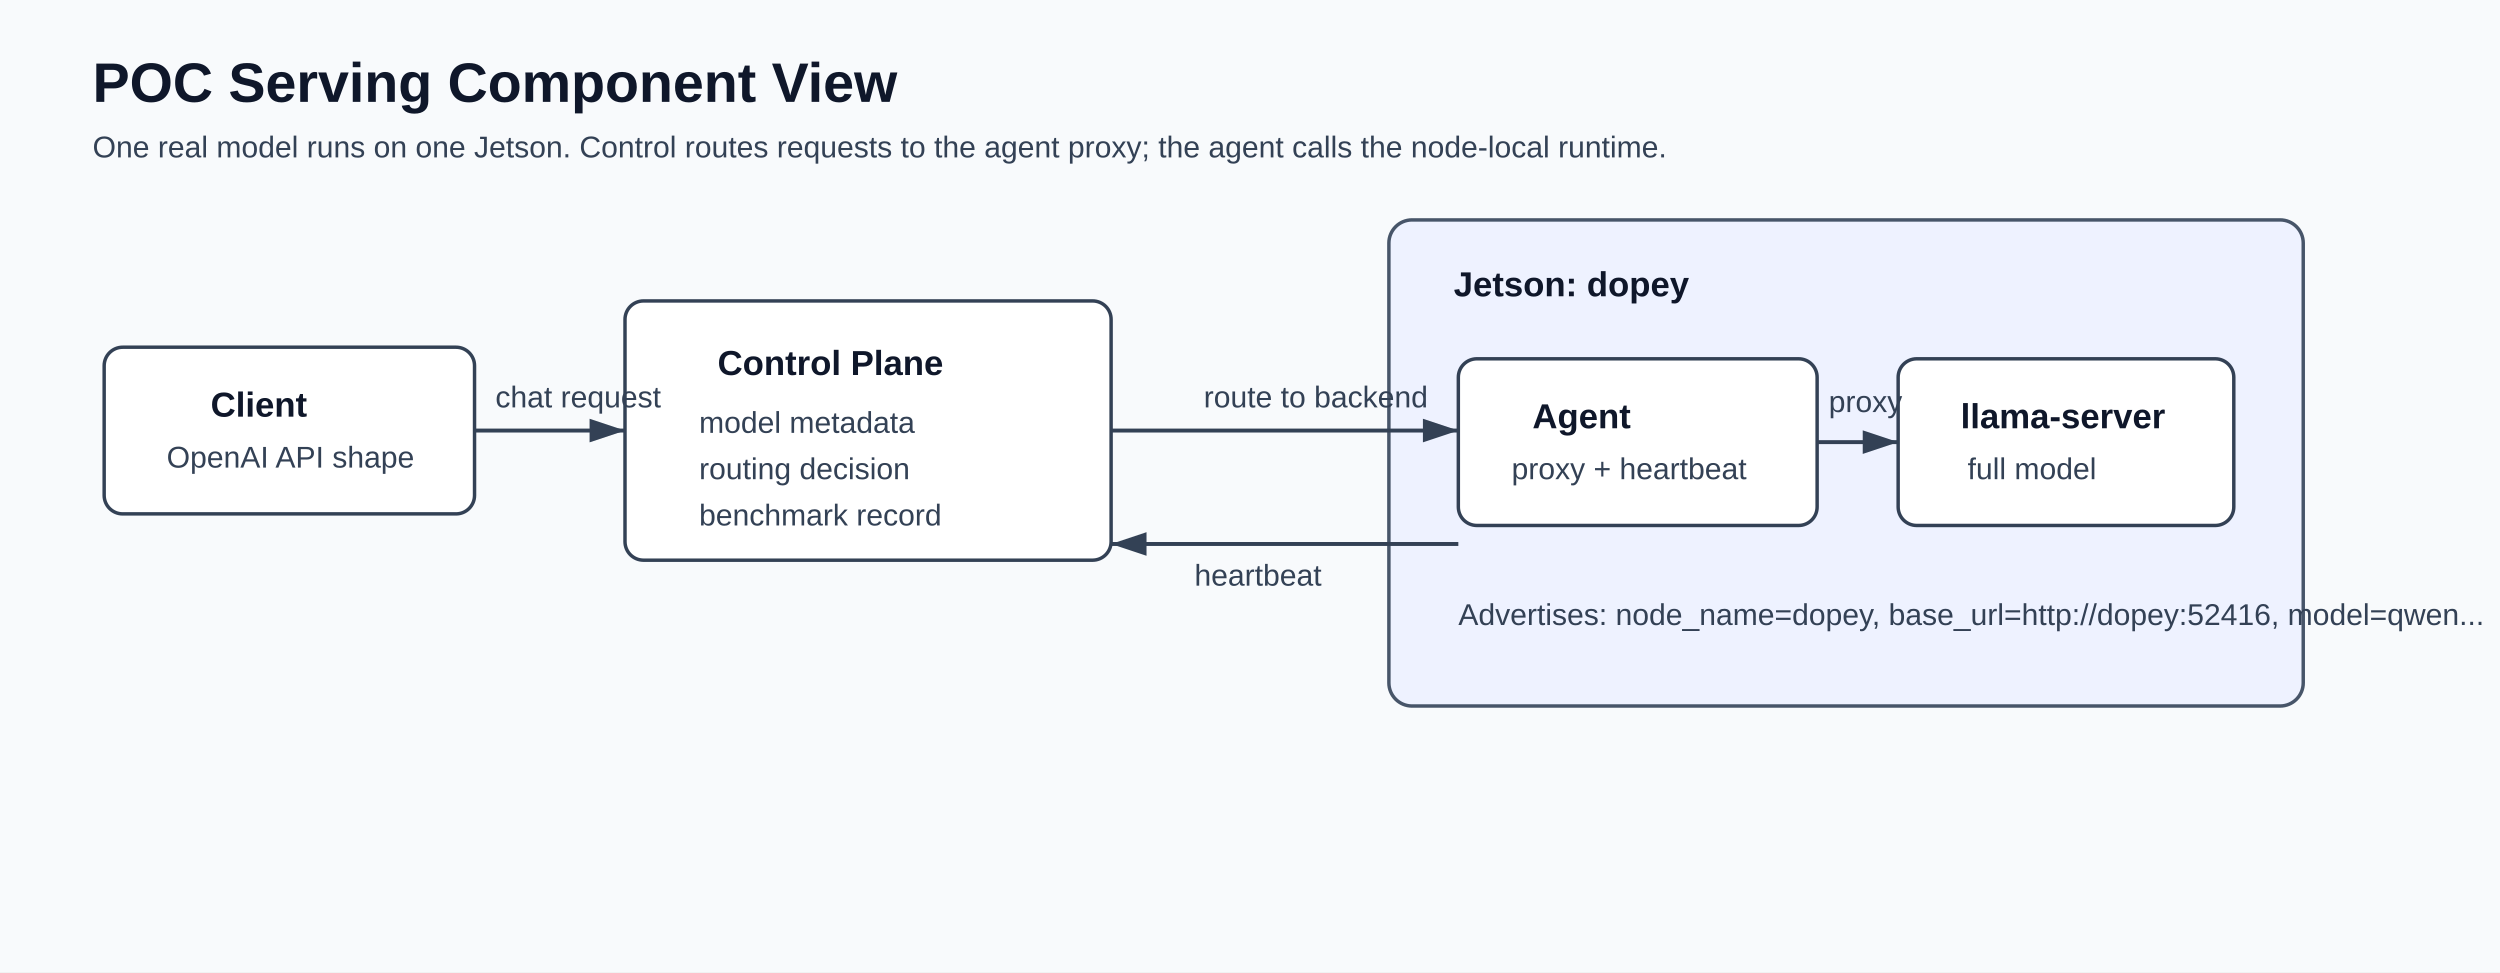
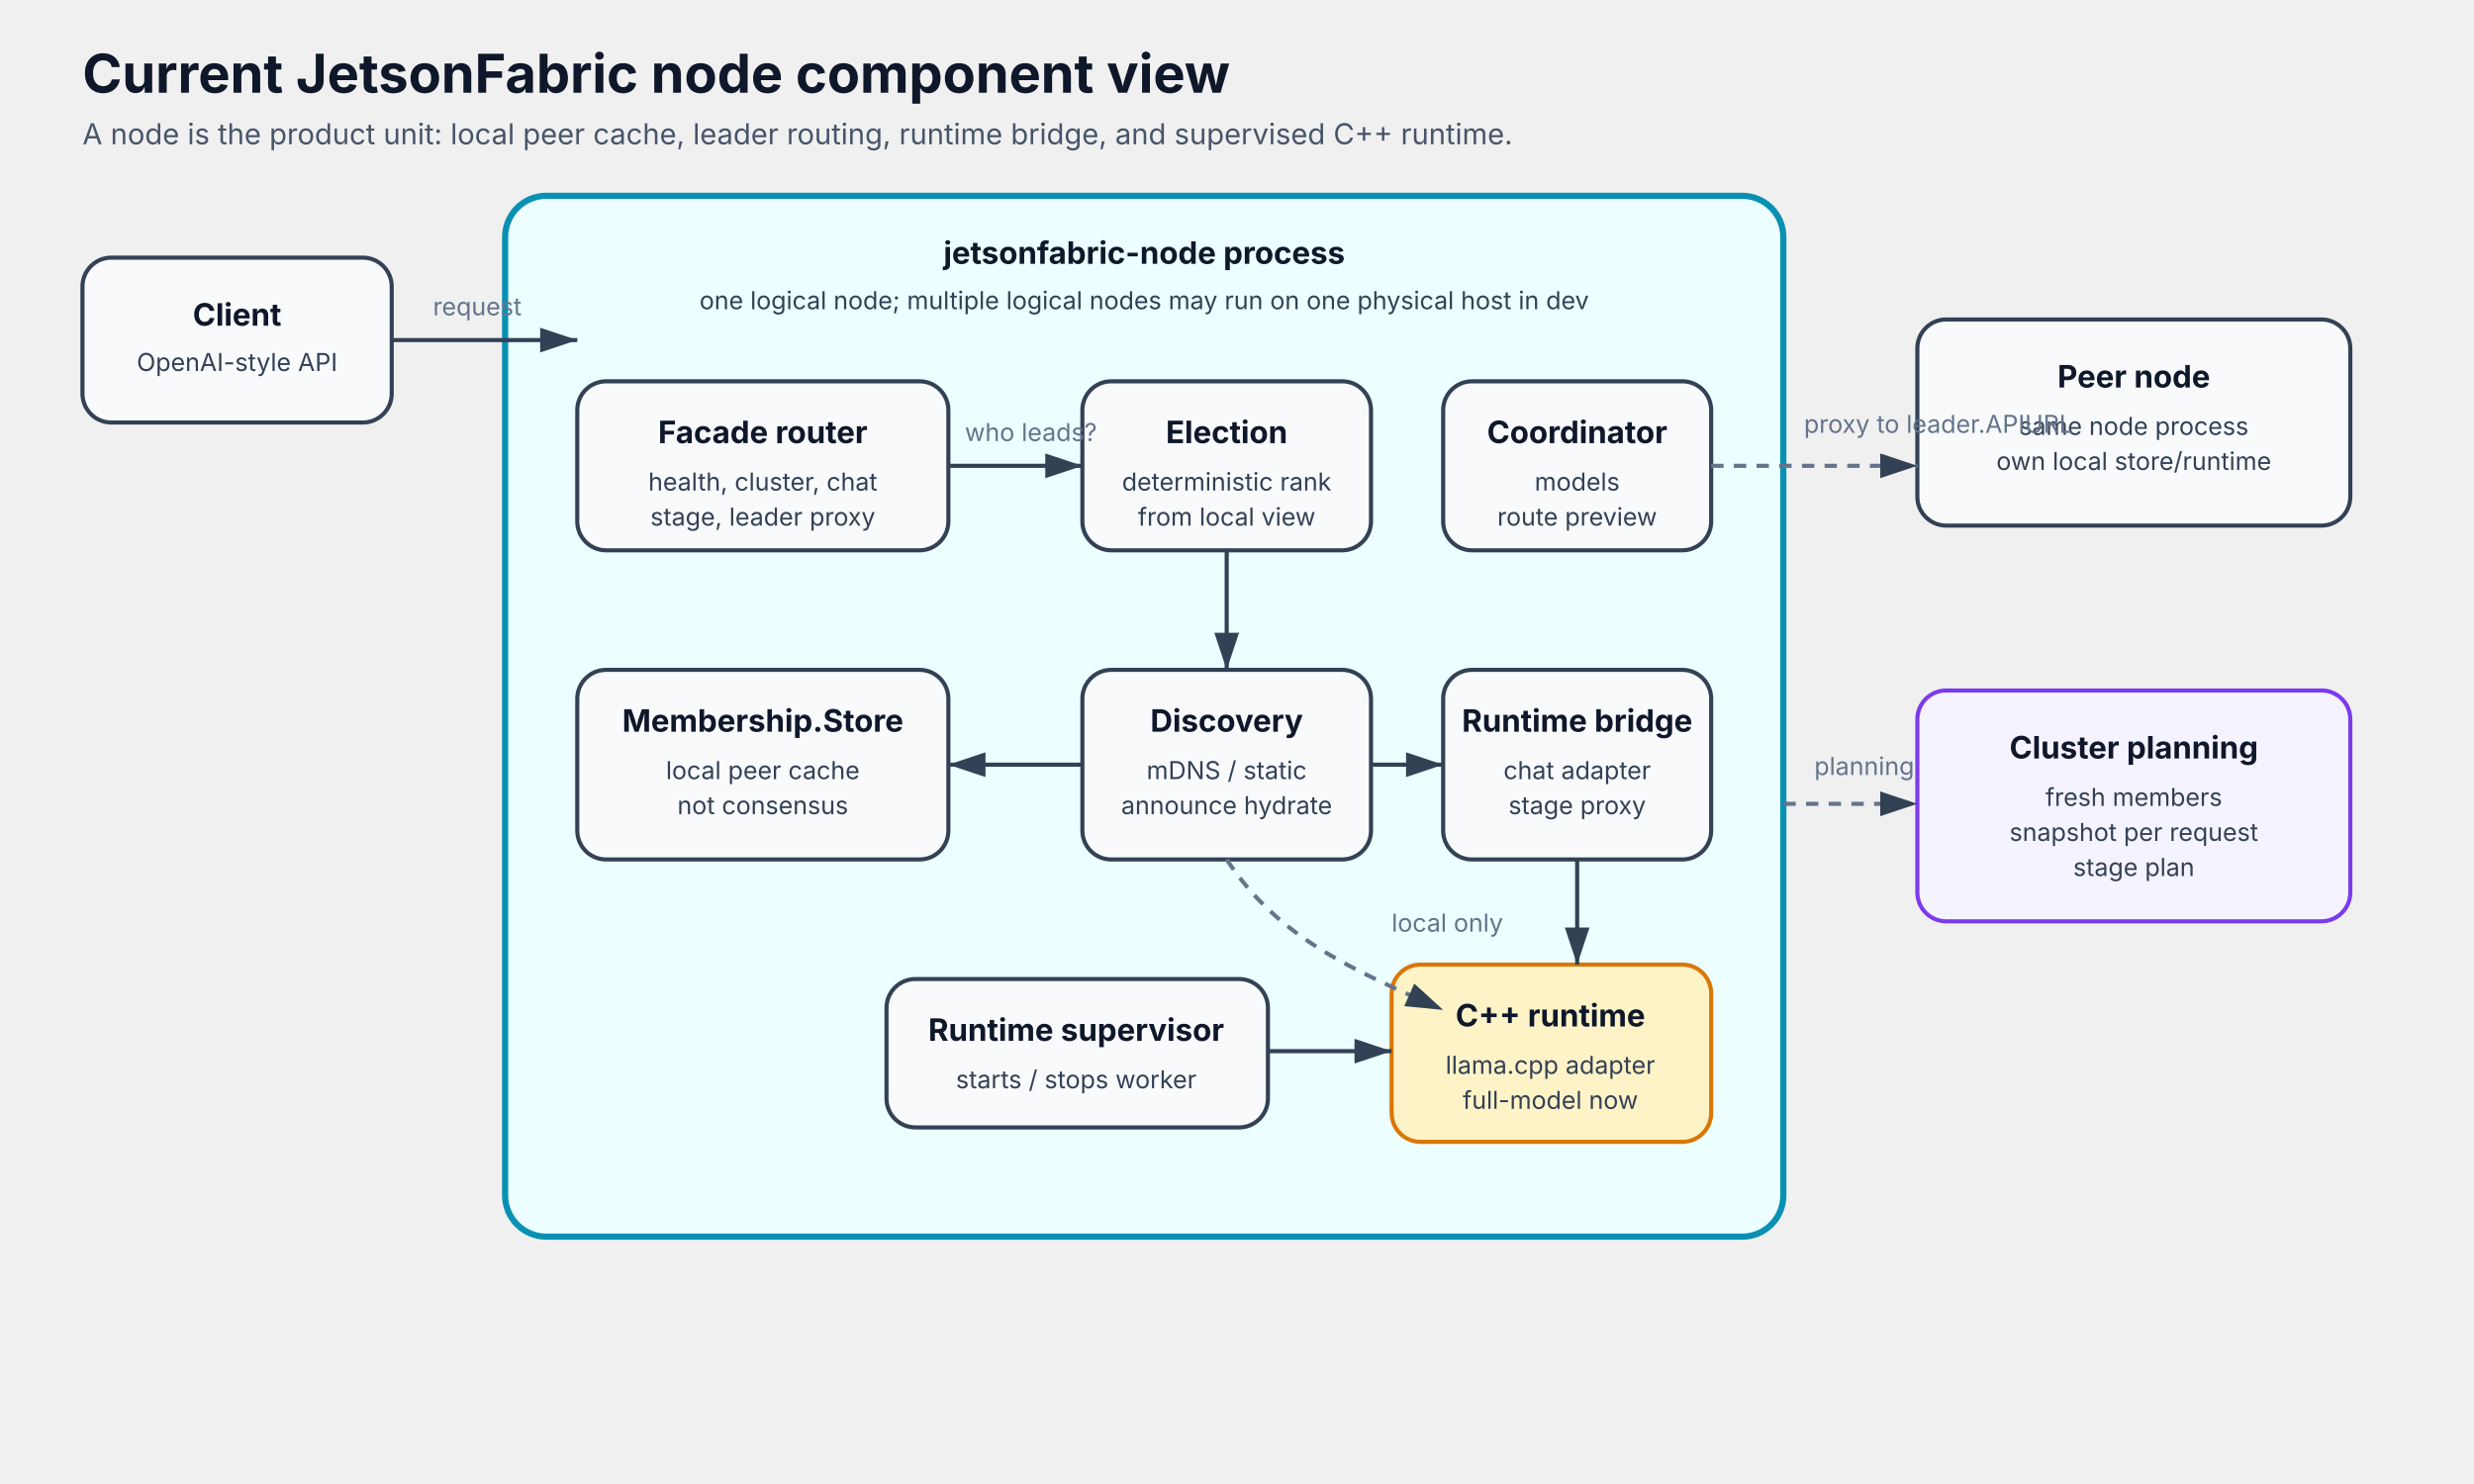
- <svg xmlns="http://www.w3.org/2000/svg" viewBox="0 0 1080 420" role="img" aria-labelledby="title desc">
+ <svg xmlns="http://www.w3.org/2000/svg" viewBox="0 0 1200 720" role="img" aria-labelledby="title desc">
  <defs>
    <marker id="arrow" markerWidth="10" markerHeight="10" refX="9" refY="3" orient="auto" markerUnits="strokeWidth">
      <path d="M0,0 L0,6 L9,3 z" fill="#334155" />
    </marker>
+     <style>
+       .title { font: 700 26px system-ui, -apple-system, Segoe UI, sans-serif; fill: #0f172a; }
+       .subtitle { font: 14px system-ui, -apple-system, Segoe UI, sans-serif; fill: #475569; }
+       .box { fill: #f8fafc; stroke: #334155; stroke-width: 2; rx: 14; }
+       .node { fill: #ecfeff; stroke: #0891b2; stroke-width: 3; rx: 20; }
+       .runtime { fill: #fef3c7; stroke: #d97706; stroke-width: 2; rx: 14; }
+       .future { fill: #f5f3ff; stroke: #7c3aed; stroke-width: 2; rx: 14; }
+       .label { font: 700 15px system-ui, -apple-system, Segoe UI,sans-serif; fill: #0f172a; }
+       .small { font: 12px system-ui, -apple-system, Segoe UI, sans-serif; fill: #334155; }
+       .note { font: 12px system-ui, -apple-system, Segoe UI, sans-serif; fill: #64748b; }
+       .line { stroke: #334155; stroke-width: 2; marker-end: url(#arrow); fill: none; }
+       .dash { stroke: #64748b; stroke-width: 2; stroke-dasharray: 6 5; marker-end: url(#arrow); fill: none; }
+     </style>
  </defs>
-   <style>
-     .bg { fill: #f8fafc; }
-     .title { font: 700 24px Arial, sans-serif; fill: #0f172a; }
-     .box { fill: #ffffff; stroke: #334155; stroke-width: 1.5; rx: 8; }
-     .jetson { fill: #eef2ff; stroke: #475569; stroke-width: 1.5; rx: 10; }
-     .label { font: 700 15px Arial, sans-serif; fill: #0f172a; }
-     .small { font: 13px Arial, sans-serif; fill: #334155; }
-     .arrow { stroke: #334155; stroke-width: 1.7; fill: none; marker-end: url(#arrow); }
-   </style>
-   <rect class="bg" width="1080" height="420" />
-   <text class="title" x="40" y="44">POC Serving Component View</text>
-   <text class="small" x="40" y="68">One real model runs on one Jetson. Control routes requests to the agent proxy; the agent calls the node-local runtime.</text>
-   <rect class="box" x="45" y="150" width="160" height="72" />
-   <text class="label" x="91" y="180">Client</text>
-   <text class="small" x="72" y="202">OpenAI API shape</text>
-   <rect class="box" x="270" y="130" width="210" height="112" />
-   <text class="label" x="310" y="162">Control Plane</text>
-   <text class="small" x="302" y="187">model metadata</text>
-   <text class="small" x="302" y="207">routing decision</text>
-   <text class="small" x="302" y="227">benchmark record</text>
-   <rect class="jetson" x="600" y="95" width="395" height="210" />
-   <text class="label" x="628" y="128">Jetson: dopey</text>
-   <rect class="box" x="630" y="155" width="155" height="72" />
-   <text class="label" x="662" y="185">Agent</text>
-   <text class="small" x="653" y="207">proxy + heartbeat</text>
-   <rect class="box" x="820" y="155" width="145" height="72" />
-   <text class="label" x="847" y="185">llama-server</text>
-   <text class="small" x="850" y="207">full model</text>
-   <text class="small" x="630" y="270">Advertises: node_name=dopey, base_url=http://dopey:52416, model=qwen...</text>
-   <path class="arrow" d="M205 186 H270" />
-   <text class="small" x="214" y="176">chat request</text>
-   <path class="arrow" d="M480 186 H630" />
-   <text class="small" x="520" y="176">route to backend</text>
-   <path class="arrow" d="M785 191 H820" />
-   <text class="small" x="790" y="178">proxy</text>
-   <path class="arrow" d="M630 235 H480" />
-   <text class="small" x="516" y="253">heartbeat</text>
+   <text x="40" y="45" class="title">Current JetsonFabric node component view</text>
+   <text x="40" y="70" class="subtitle">A node is the product unit: local peer cache, leader routing, runtime bridge, and supervised C++ runtime.</text>
+   <rect x="40" y="125" width="150" height="80" class="box" />
+   <text x="115" y="158" text-anchor="middle" class="label">Client</text>
+   <text x="115" y="180" text-anchor="middle" class="small">OpenAI-style API</text>
+   <rect x="245" y="95" width="620" height="505" class="node" />
+   <text x="555" y="128" text-anchor="middle" class="label">jetsonfabric-node process</text>
+   <text x="555" y="150" text-anchor="middle" class="small">one logical node; multiple logical nodes may run on one physical host in dev</text>
+   <rect x="280" y="185" width="180" height="82" class="box" />
+   <text x="370" y="215" text-anchor="middle" class="label">Facade router</text>
+   <text x="370" y="238" text-anchor="middle" class="small">health, cluster, chat</text>
+   <text x="370" y="255" text-anchor="middle" class="small">stage, leader proxy</text>
+   <rect x="525" y="185" width="140" height="82" class="box" />
+   <text x="595" y="215" text-anchor="middle" class="label">Election</text>
+   <text x="595" y="238" text-anchor="middle" class="small">deterministic rank</text>
+   <text x="595" y="255" text-anchor="middle" class="small">from local view</text>
+   <rect x="700" y="185" width="130" height="82" class="box" />
+   <text x="765" y="215" text-anchor="middle" class="label">Coordinator</text>
+   <text x="765" y="238" text-anchor="middle" class="small">models</text>
+   <text x="765" y="255" text-anchor="middle" class="small">route preview</text>
+   <rect x="280" y="325" width="180" height="92" class="box" />
+   <text x="370" y="355" text-anchor="middle" class="label">Membership.Store</text>
+   <text x="370" y="378" text-anchor="middle" class="small">local peer cache</text>
+   <text x="370" y="395" text-anchor="middle" class="small">not consensus</text>
+   <rect x="525" y="325" width="140" height="92" class="box" />
+   <text x="595" y="355" text-anchor="middle" class="label">Discovery</text>
+   <text x="595" y="378" text-anchor="middle" class="small">mDNS / static</text>
+   <text x="595" y="395" text-anchor="middle" class="small">announce hydrate</text>
+   <rect x="700" y="325" width="130" height="92" class="box" />
+   <text x="765" y="355" text-anchor="middle" class="label">Runtime bridge</text>
+   <text x="765" y="378" text-anchor="middle" class="small">chat adapter</text>
+   <text x="765" y="395" text-anchor="middle" class="small">stage proxy</text>
+   <rect x="430" y="475" width="185" height="72" class="box" />
+   <text x="522" y="505" text-anchor="middle" class="label">Runtime supervisor</text>
+   <text x="522" y="528" text-anchor="middle" class="small">starts / stops worker</text>
+   <rect x="675" y="468" width="155" height="86" class="runtime" />
+   <text x="752" y="498" text-anchor="middle" class="label">C++ runtime</text>
+   <text x="752" y="521" text-anchor="middle" class="small">llama.cpp adapter</text>
+   <text x="752" y="538" text-anchor="middle" class="small">full-model now</text>
+   <rect x="930" y="155" width="210" height="100" class="box" />
+   <text x="1035" y="188" text-anchor="middle" class="label">Peer node</text>
+   <text x="1035" y="211" text-anchor="middle" class="small">same node process</text>
+   <text x="1035" y="228" text-anchor="middle" class="small">own local store/runtime</text>
+   <rect x="930" y="335" width="210" height="112" class="future" />
+   <text x="1035" y="368" text-anchor="middle" class="label">Cluster planning</text>
+   <text x="1035" y="391" text-anchor="middle" class="small">fresh members</text>
+   <text x="1035" y="408" text-anchor="middle" class="small">snapshot per request</text>
+   <text x="1035" y="425" text-anchor="middle" class="small">stage plan</text>
+   <path d="M190 165 H280" class="line" />
+   <path d="M460 226 H525" class="line" />
+   <path d="M595 267 V325" class="line" />
+   <path d="M525 371 H460" class="line" />
+   <path d="M665 371 H700" class="line" />
+   <path d="M765 417 V468" class="line" />
+   <path d="M615 510 H675" class="line" />
+   <path d="M830 226 H930" class="dash" />
+   <path d="M595 417 C620 455, 655 470, 700 490" class="dash" />
+   <path d="M865 390 H930" class="dash" />
+   <text x="210" y="153" class="note">request</text>
+   <text x="468" y="214" class="note">who leads?</text>
+   <text x="875" y="210" class="note">proxy to leader.APIURL</text>
+   <text x="880" y="376" class="note">planning</text>
+   <text x="675" y="452" class="note">local only</text>
</svg>
